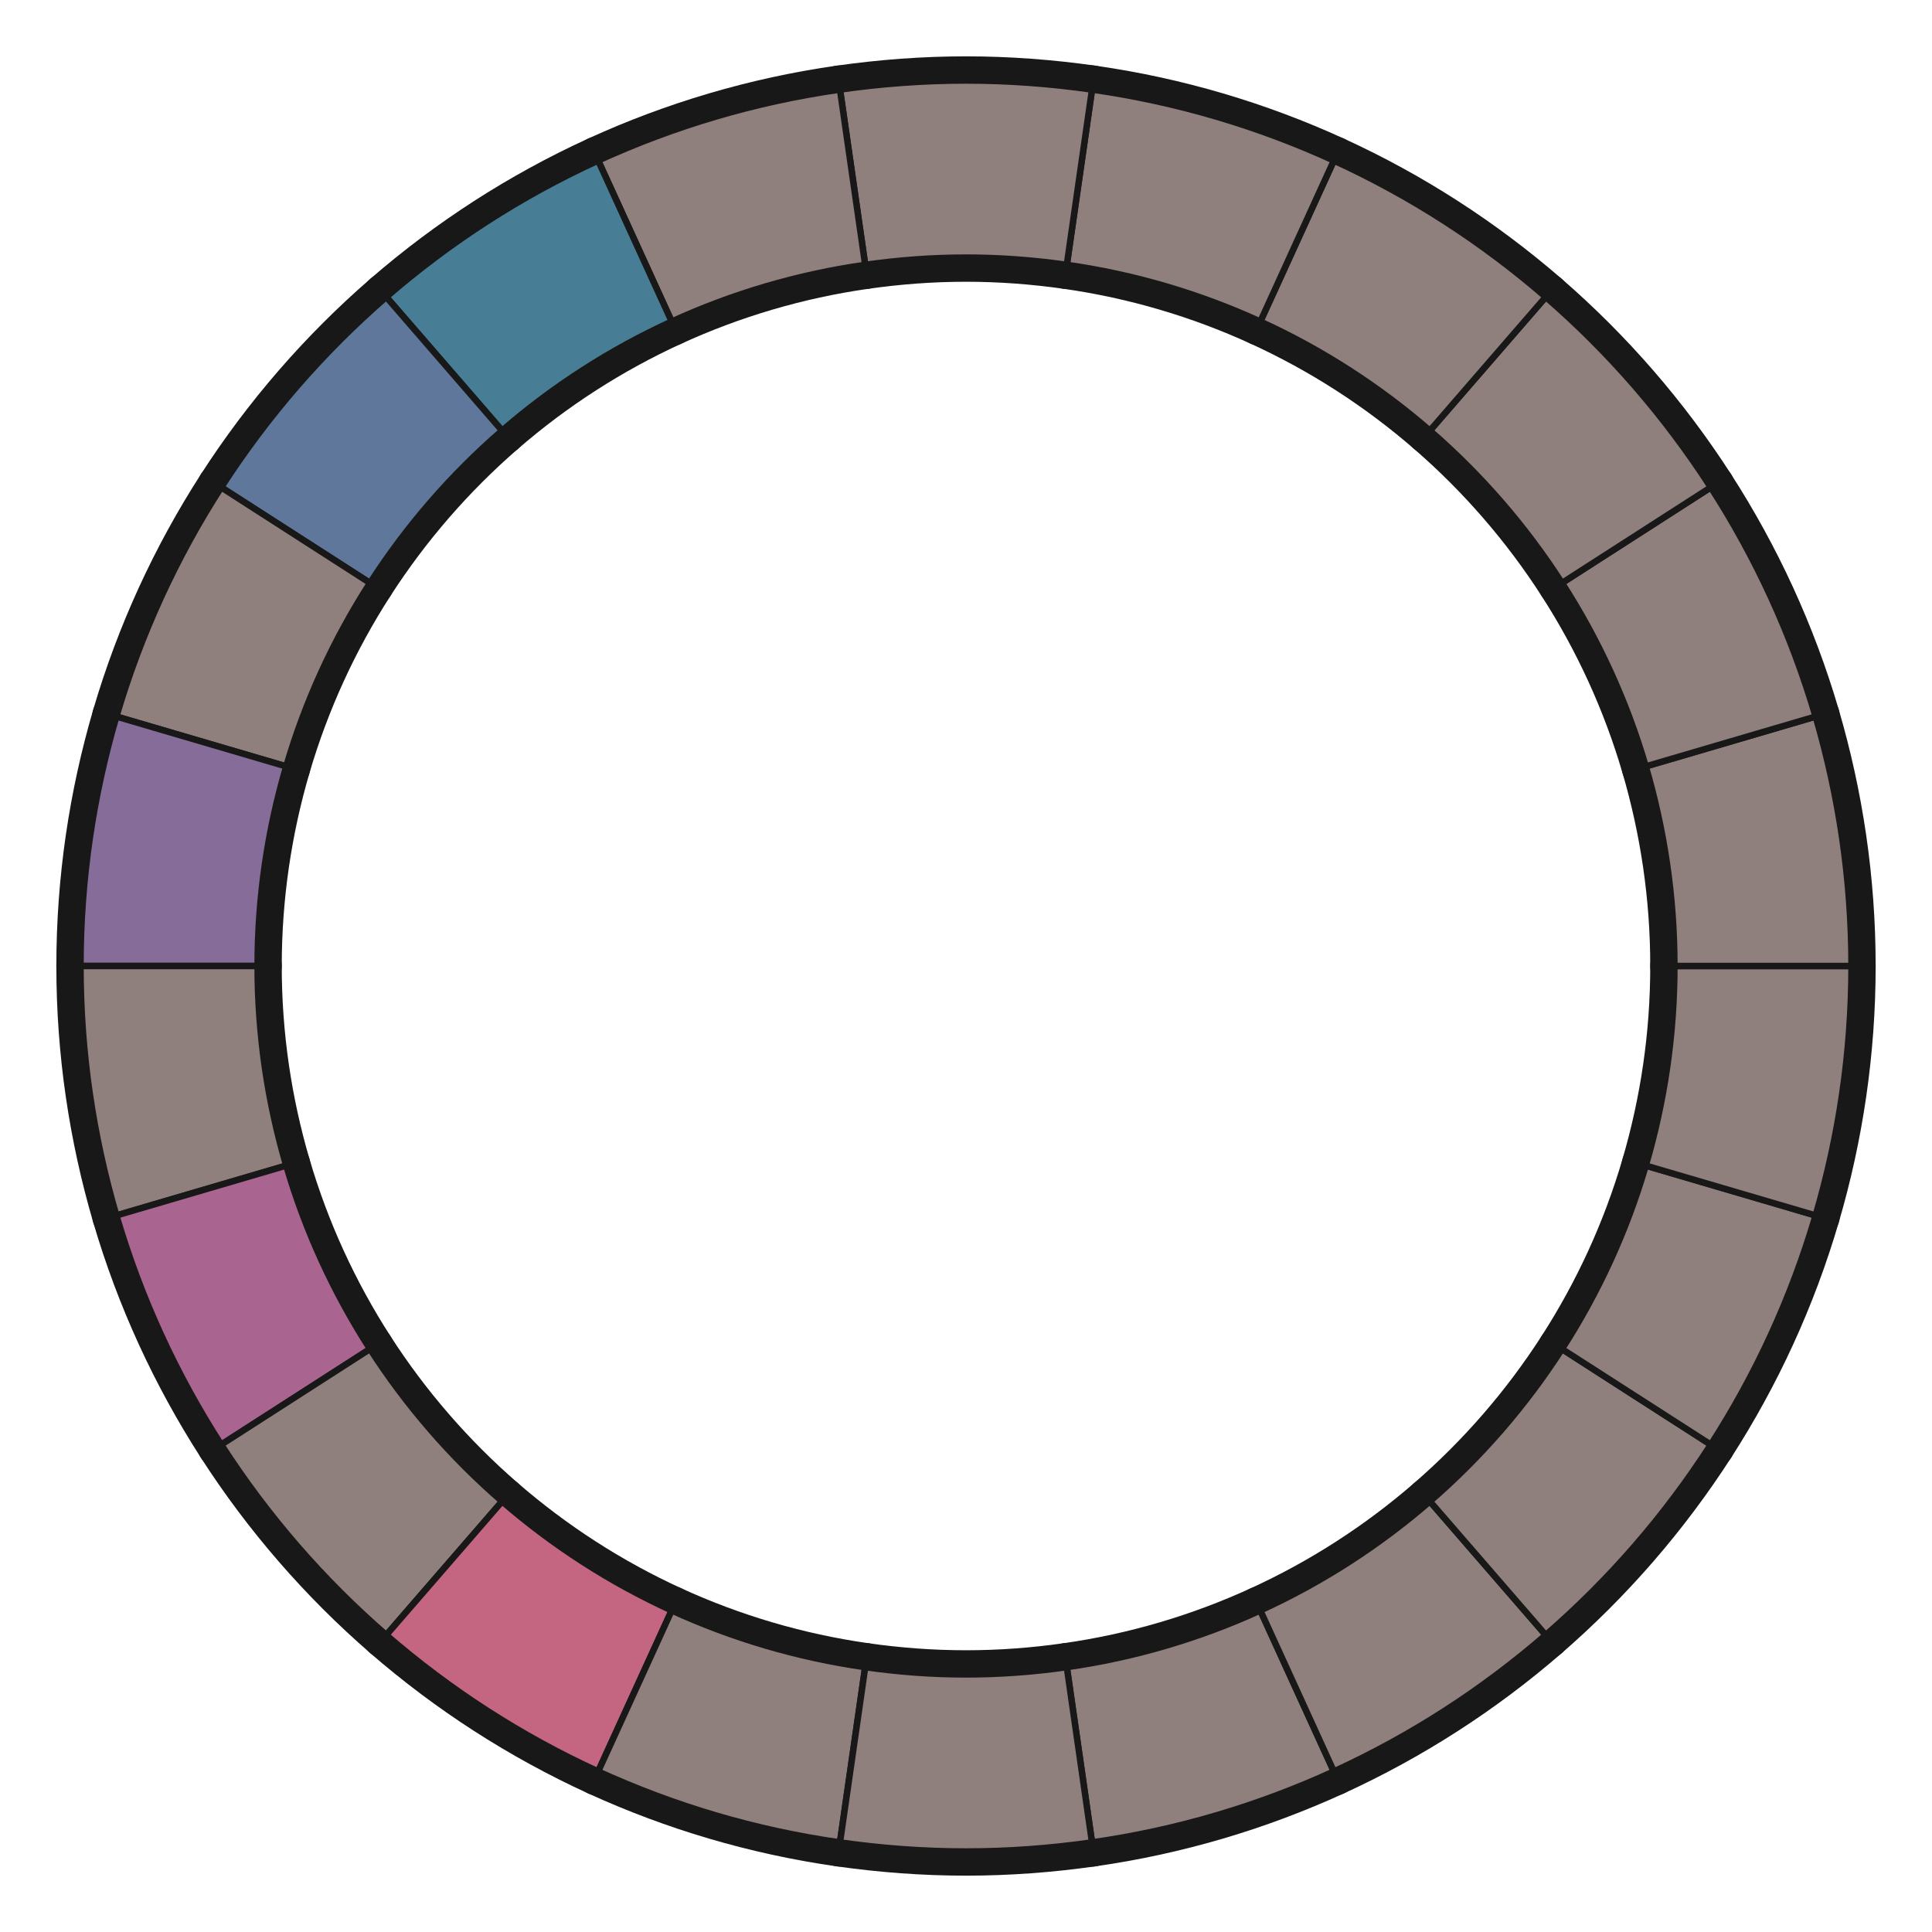
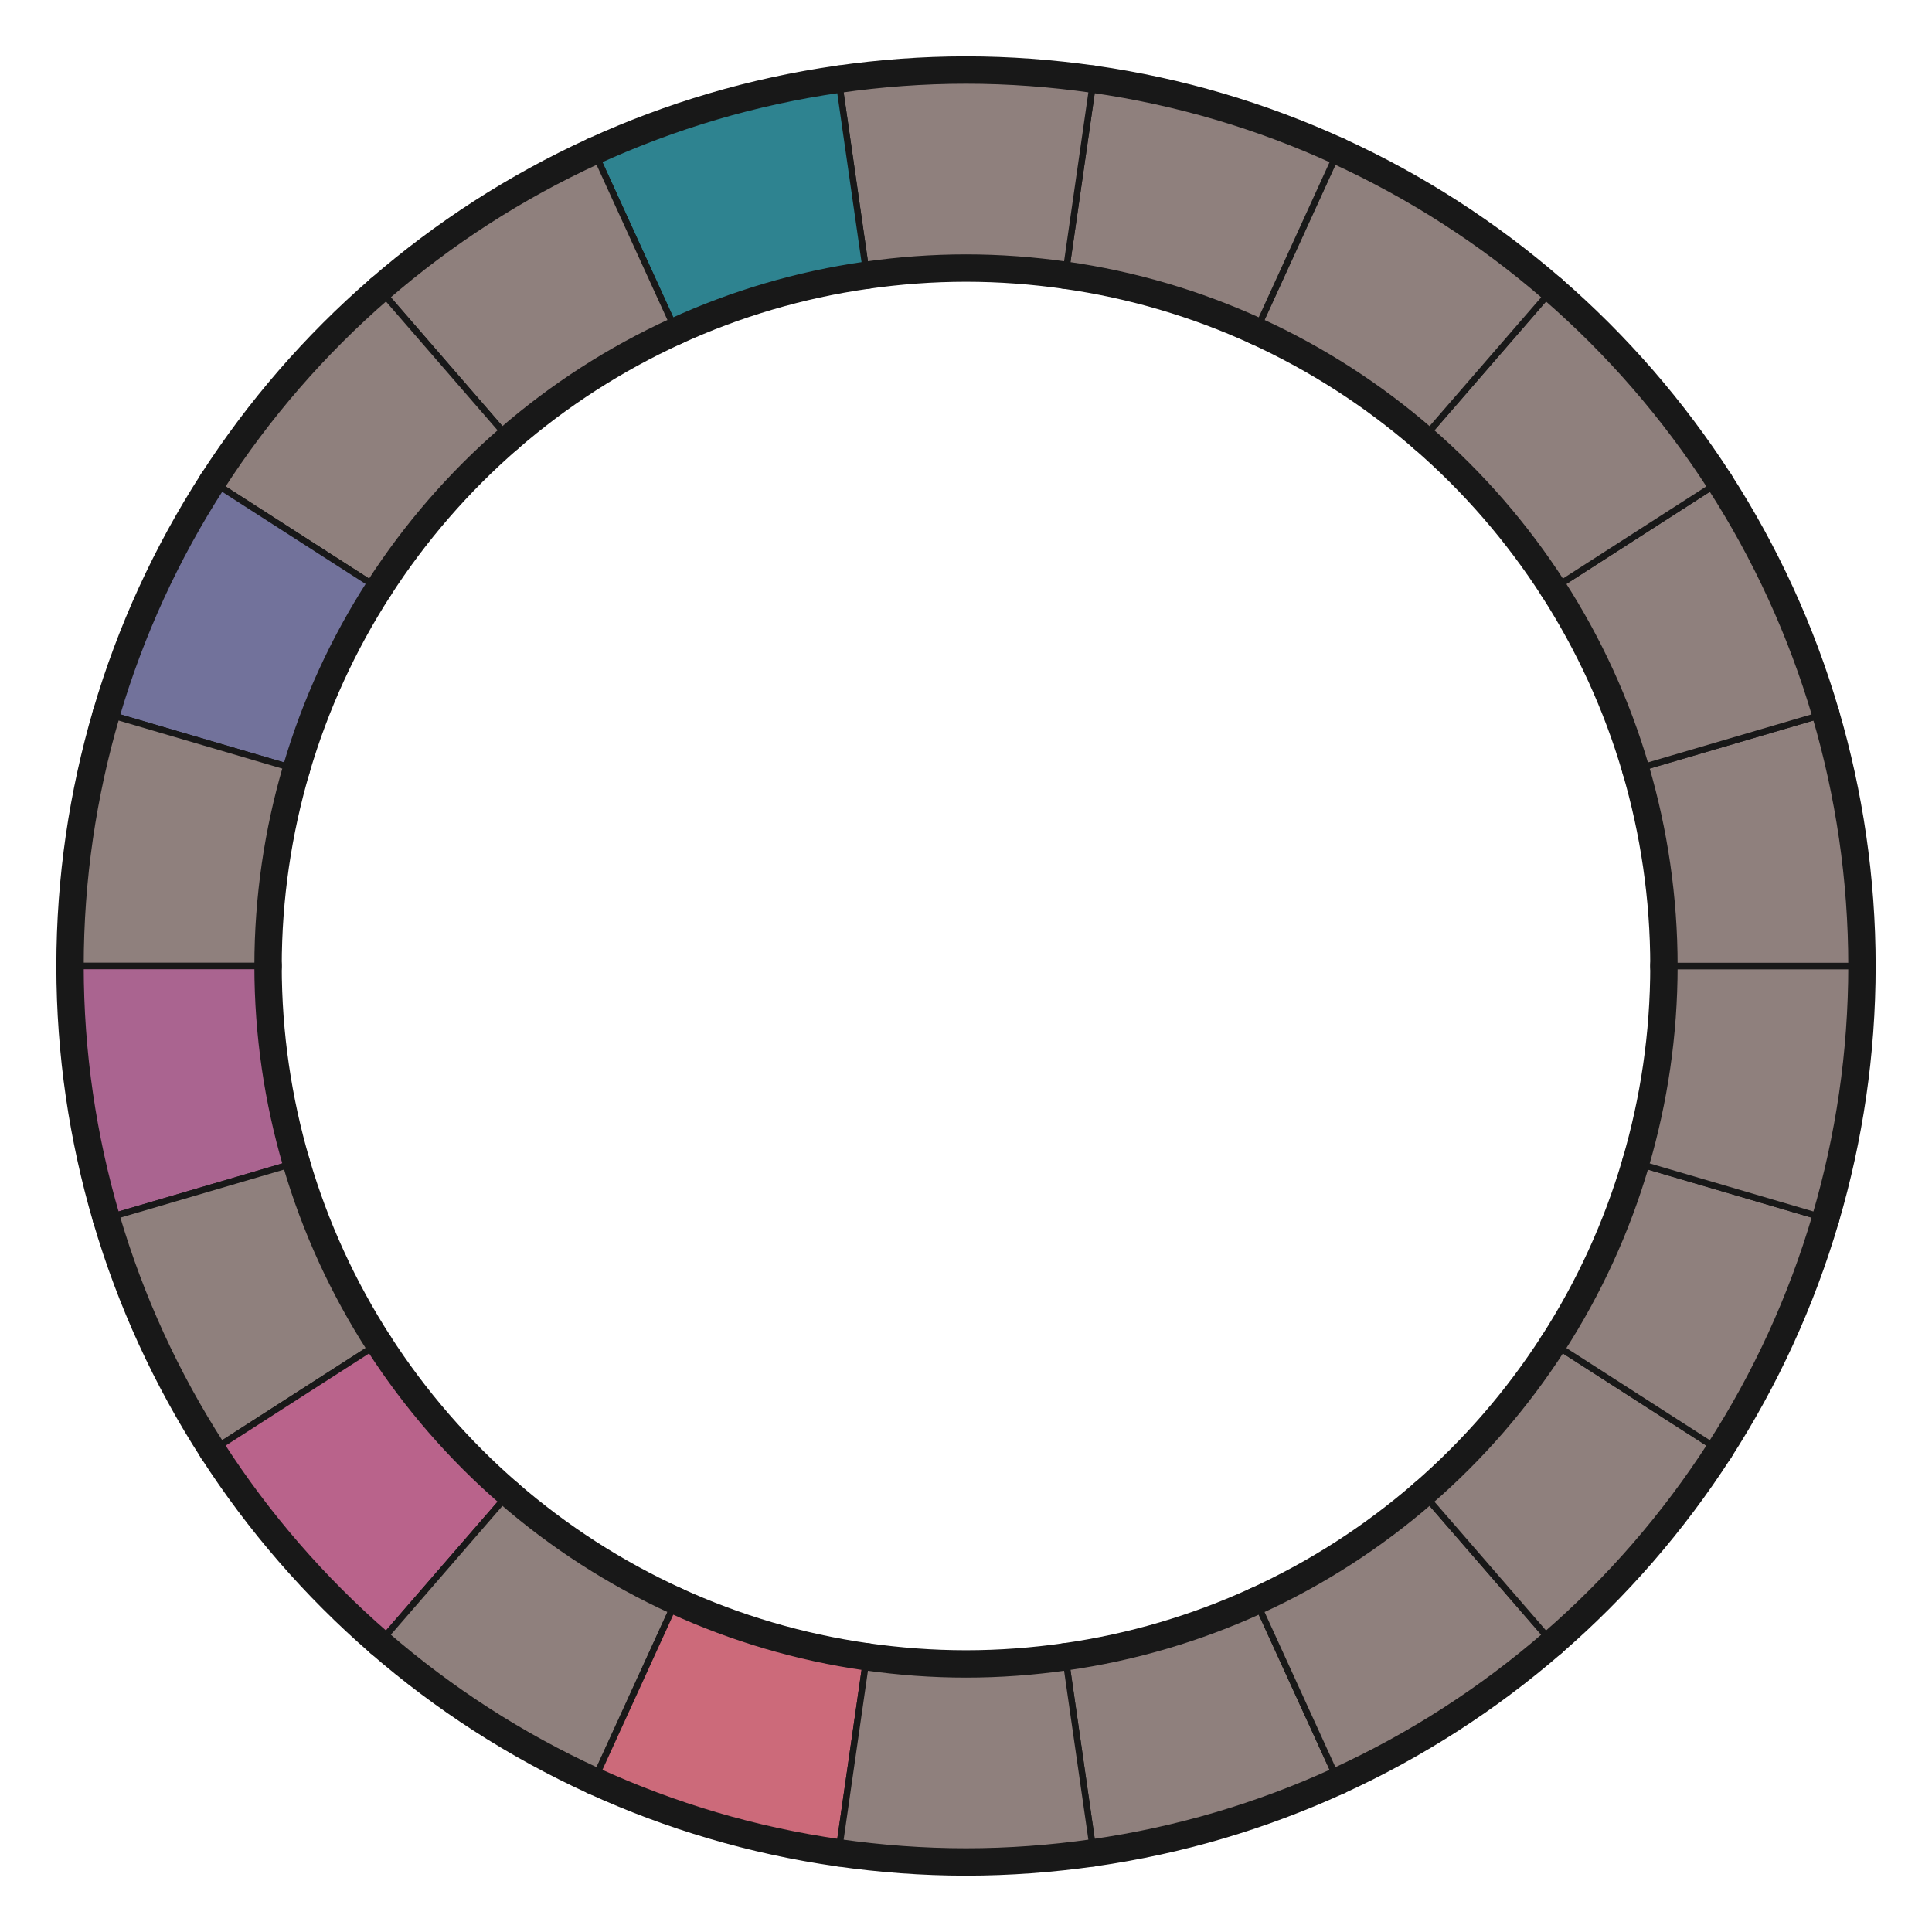
<svg xmlns="http://www.w3.org/2000/svg" xmlns:xlink="http://www.w3.org/1999/xlink" id="Layer_1" data-name="Layer 1" width="600" height="600" viewBox="0 0 600 600">
  <defs>
    <style>
      .cls-1 {
-         fill: #477e96;
+         fill: #b9638b;
      }

      .cls-1, .cls-2, .cls-3, .cls-4, .cls-5, .cls-6, .cls-7 {
        stroke: #181818;
        stroke-linecap: round;
        stroke-linejoin: round;
      }

-       .cls-1, .cls-3, .cls-4, .cls-5, .cls-6, .cls-7 {
+       .cls-1, .cls-2, .cls-4, .cls-5, .cls-6, .cls-7 {
        stroke-width: 2px;
      }

      .cls-2 {
+         fill: #2e8390;
+       }
+ 
+       .cls-3 {
        fill: none;
        stroke-width: 15px;
      }

-       .cls-3 {
+       .cls-4 {
+         fill: #72729b;
+       }
+ 
+       .cls-5 {
        fill: #aa6490;
      }

-       .cls-4 {
-         fill: #866c99;
-       }
- 
-       .cls-5 {
-         fill: #5e779a;
-       }
- 
      .cls-6 {
-         fill: #c46681;
+         fill: #8f807d;
      }

      .cls-7 {
-         fill: #8f807d;
+         fill: #cc6a7a;
      }
    </style>
  </defs>
-   <g id="pie_with_links_" data-name="pie (with links)">
+   <g id="pie_with_links_-2" data-name="pie (with links)">
    <g id="Pie">
      <g>
        <a xlink:href="https://www.notion.so/dmmnotes/paranoid-ae38b1e6af0c4dd08f61e0d8f6e9f05f?pvs=4">
-           <path id="C8" class="cls-2" d="M331.308,517.75l7.826,54.431c26.439-3.768,51.646-11.312,75.101-22.043l-22.833-49.997c-18.767,8.572-38.935,14.601-60.094,17.609Z" />
+           <path id="C8" class="cls-3" d="M331.308,517.75l7.826,54.431c26.439-3.768,51.646-11.312,75.101-22.043l-22.833-49.997c-18.767,8.572-38.935,14.601-60.094,17.609Z" />
        </a>
        <a xlink:href="https://www.notion.so/dmmnotes/menacing-a5bd7149286344deba45ec15e759e579?pvs=4">
-           <path id="C7" class="cls-2" d="M391.403,500.14l22.833,49.997c23.99-10.976,46.116-25.287,65.804-42.362l-35.973-41.516c-15.753,13.659-33.459,25.104-52.664,33.881Z" />
+           <path id="C7" class="cls-3" d="M391.403,500.14l22.833,49.997c23.99-10.976,46.116-25.287,65.804-42.362l-35.973-41.516c-15.753,13.659-33.459,25.104-52.664,33.881Z" />
        </a>
        <a xlink:href="https://www.notion.so/dmmnotes/seductively-obsessed-with-rescue-6fb5a68f6d334bc29ccccc16d8a4e56e?pvs=4">
-           <path id="C6" class="cls-2" d="M444.066,466.26l35.973,41.516c19.763-17.142,37.047-37.042,51.267-59.125l-46.224-29.705c-11.373,17.674-25.201,33.599-41.016,47.314Z" />
+           <path id="C6" class="cls-3" d="M444.066,466.26l35.973,41.516c19.763-17.142,37.047-37.042,51.267-59.125l-46.224-29.705c-11.373,17.674-25.201,33.599-41.016,47.314Z" />
        </a>
        <a xlink:href="https://www.notion.so/dmmnotes/punitively-obsessed-with-revenge-33d2e77f37774316b42bccf4a60f9688?pvs=4">
-           <path id="C5" class="cls-2" d="M485.083,418.946l46.224,29.705c14.048-21.809,25.088-45.719,32.552-71.175l-52.755-15.49c-5.962,20.378-14.789,39.51-26.02,56.96Z" />
+           <path id="C5" class="cls-3" d="M485.083,418.946l46.224,29.705c14.048-21.809,25.088-45.719,32.552-71.175l-52.755-15.49c-5.962,20.378-14.789,39.51-26.02,56.96Z" />
        </a>
        <a xlink:href="https://www.notion.so/dmmnotes/feigned-helpless-e79a94b0498c4e109a681b7f3dcdb088?pvs=4">
-           <path id="C4" class="cls-2" d="M520,300c0,21.538-3.142,42.322-8.897,61.985l52.755,15.49c7.208-24.583,11.142-50.563,11.142-77.475h-55Z" />
+           <path id="C4" class="cls-3" d="M520,300c0,21.538-3.142,42.322-8.897,61.985l52.755,15.49c7.208-24.583,11.142-50.563,11.142-77.475h-55Z" />
        </a>
        <a xlink:href="https://www.notion.so/dmmnotes/aggressive-2d8ccce383534b9dbfc7b4b10b8a5d5c?pvs=4">
-           <path id="C3" class="cls-2" d="M520,300h55c0-26.912-3.934-52.895-11.142-77.475l-52.755,15.49c5.755,19.664,8.897,40.45,8.897,61.985Z" />
+           <path id="C3" class="cls-3" d="M520,300h55c0-26.912-3.934-52.895-11.142-77.475l-52.755,15.49c5.755,19.664,8.897,40.45,8.897,61.985Z" />
        </a>
        <a xlink:href="https://www.notion.so/dmmnotes/disarming-086276e599884c86b9359acf831a8b20?pvs=4">
-           <path id="C2" class="cls-2" d="M511.103,238.015l52.755-15.49c-7.463-25.456-18.503-49.366-32.552-71.178l-46.224,29.708c11.231,17.451,20.056,36.585,26.02,56.96Z" />
+           <path id="C2" class="cls-3" d="M511.103,238.015l52.755-15.49c-7.463-25.456-18.503-49.366-32.552-71.178l-46.224,29.708c11.231,17.451,20.056,36.585,26.02,56.96Z" />
        </a>
        <a xlink:href="https://www.notion.so/dmmnotes/threatening-348fe6a52f7a4fe69f768e98c6586932?pvs=4">
-           <path id="C1" class="cls-2" d="M485.083,181.054l46.224-29.708c-14.22-22.081-31.504-41.98-51.267-59.122l-35.973,41.519c15.815,13.712,29.643,29.638,41.016,47.311Z" />
+           <path id="C1" class="cls-3" d="M485.083,181.054l46.224-29.708c-14.22-22.081-31.504-41.98-51.267-59.122l-35.973,41.519c15.815,13.712,29.643,29.638,41.016,47.311Z" />
        </a>
        <a xlink:href="https://www.notion.so/dmmnotes/complaining-acceptance-8b40401a720c493ba73f7cde1567cf3d?pvs=4">
-           <path id="B5" class="cls-2" d="M444.066,133.743l35.973-41.519c-19.688-17.075-41.814-31.389-65.804-42.362l-22.833,50c19.204,8.774,36.91,20.222,52.664,33.881Z" />
+           <path id="B5" class="cls-3" d="M444.066,133.743l35.973-41.519c-19.688-17.075-41.814-31.389-65.804-42.362l-22.833,50c19.204,8.774,36.91,20.222,52.664,33.881Z" />
        </a>
        <a xlink:href="https://www.notion.so/dmmnotes/sentimental-bc554363322342b1b7ca4ccc02125049?pvs=4">
-           <path id="B4" class="cls-2" d="M391.403,99.862l22.833-50c-23.456-10.731-48.662-18.275-75.101-22.043l-7.826,54.433c21.159,3.008,41.328,9.034,60.094,17.609Z" />
+           <path id="B4" class="cls-3" d="M391.403,99.862l22.833-50c-23.456-10.731-48.662-18.275-75.101-22.043l-7.826,54.433c21.159,3.008,41.328,9.034,60.094,17.609Z" />
        </a>
        <a xlink:href="https://www.notion.so/dmmnotes/comfortably-balanced-e76dc615a8b947aa915377cd02fcf716?pvs=4">
-           <path id="B3" class="cls-2" d="M300,80c10.635,0,21.079.798,31.308,2.253l7.826-54.433c-12.789-1.823-25.843-2.82-39.134-2.82s-26.345.996-39.134,2.82l7.826,54.433c10.232-1.456,20.673-2.253,31.308-2.253Z" />
+           <path id="B3" class="cls-3" d="M300,80c10.635,0,21.079.798,31.308,2.253l7.826-54.433c-12.789-1.823-25.843-2.82-39.134-2.82s-26.345.996-39.134,2.82l7.826,54.433c10.232-1.456,20.673-2.253,31.308-2.253Z" />
        </a>
        <a xlink:href="https://www.notion.so/dmmnotes/accepting-317d81273fff4cd9817cdf4a88efd378?pvs=4">
-           <path id="B2" class="cls-2" d="M268.692,82.253l-7.826-54.433c-26.439,3.768-51.643,11.312-75.099,22.043l22.833,50c18.767-8.575,38.935-14.601,60.092-17.609Z" />
+           <path id="B2" class="cls-3" d="M268.692,82.253l-7.826-54.433c-26.439,3.768-51.643,11.312-75.099,22.043l22.833,50c18.767-8.575,38.935-14.601,60.092-17.609Z" />
        </a>
        <a xlink:href="https://www.notion.so/dmmnotes/distanced-from-past-2eabab7e9c77429f8e577f4e3e203653?pvs=4">
-           <path id="B1" class="cls-2" d="M208.6,99.862l-22.833-50c-23.993,10.973-46.116,25.287-65.804,42.362l35.973,41.516c15.753-13.659,33.462-25.104,52.664-33.878Z" />
+           <path id="B1" class="cls-3" d="M208.6,99.862l-22.833-50c-23.993,10.973-46.116,25.287-65.804,42.362l35.973,41.516c15.753-13.659,33.462-25.104,52.664-33.878Z" />
        </a>
        <a xlink:href="https://www.notion.so/dmmnotes/idealising-a52277f51ed14a42aae78081bb34b8be?pvs=4">
-           <path id="A1" class="cls-2" d="M155.937,133.74l-35.973-41.516c-19.766,17.142-37.05,37.042-51.27,59.122l46.226,29.708c11.373-17.674,25.201-33.599,41.016-47.314Z" />
+           <path id="A1" class="cls-3" d="M155.937,133.74l-35.973-41.516c-19.766,17.142-37.05,37.042-51.27,59.122l46.226,29.708c11.373-17.674,25.201-33.599,41.016-47.314Z" />
        </a>
        <a xlink:href="https://www.notion.so/dmmnotes/distancing-9ac690cdca654729a17a5a255944e2d1?pvs=4">
-           <path id="A2" class="cls-2" d="M114.92,181.054l-46.226-29.708c-14.045,21.812-25.088,45.721-32.552,71.178l52.755,15.49c5.965-20.375,14.792-39.51,26.023-56.96Z" />
+           <path id="A2" class="cls-3" d="M114.92,181.054l-46.226-29.708c-14.045,21.812-25.088,45.721-32.552,71.178l52.755,15.49c5.965-20.375,14.792-39.51,26.023-56.96Z" />
        </a>
        <a xlink:href="https://www.notion.so/dmmnotes/compulsive-caregiving-9c380c0928294f41ae10764aa0dee886?pvs=4">
-           <path id="A3" class="cls-2" d="M88.897,238.015l-52.755-15.49c-7.205,24.581-11.142,50.563-11.142,77.475h55c0-21.535,3.142-42.322,8.897-61.985Z" />
+           <path id="A3" class="cls-3" d="M88.897,238.015l-52.755-15.49c-7.205,24.581-11.142,50.563-11.142,77.475h55c0-21.535,3.142-42.322,8.897-61.985Z" />
        </a>
        <a xlink:href="https://www.notion.so/dmmnotes/compulsive-compliance-6d08b7ea9a424ce1a72b9184b7850414?pvs=4">
-           <path id="A4" class="cls-2" d="M80,300H25c0,26.912,3.937,52.895,11.142,77.475l52.755-15.49c-5.755-19.664-8.897-40.447-8.897-61.985Z" />
+           <path id="A4" class="cls-3" d="M80,300H25c0,26.912,3.937,52.895,11.142,77.475l52.755-15.49c-5.755-19.664-8.897-40.447-8.897-61.985Z" />
        </a>
        <a xlink:href="https://www.notion.so/dmmnotes/sexual-supplementation-8e85f49046ef412aa229745abf7d38d3?pvs=4">
-           <path id="A5" class="cls-2" d="M88.897,361.985l-52.755,15.49c7.463,25.456,18.506,49.366,32.552,71.175l46.224-29.705c-11.231-17.451-20.056-36.583-26.02-56.96Z" />
+           <path id="A5" class="cls-3" d="M88.897,361.985l-52.755,15.49c7.463,25.456,18.506,49.366,32.552,71.175l46.224-29.705c-11.231-17.451-20.056-36.583-26.02-56.96Z" />
        </a>
        <a xlink:href="https://www.notion.so/dmmnotes/compulsive-isolated-self-reliance-b321873a73fa41aaaadd7192fde856a2?pvs=4">
-           <path id="A6" class="cls-2" d="M114.917,418.946l-46.224,29.705c14.22,22.083,31.504,41.983,51.27,59.125l35.973-41.516c-15.815-13.712-29.643-29.638-41.019-47.314Z" />
+           <path id="A6" class="cls-3" d="M114.917,418.946l-46.224,29.705c14.22,22.083,31.504,41.983,51.27,59.125l35.973-41.516c-15.815-13.712-29.643-29.638-41.019-47.314Z" />
        </a>
        <a xlink:href="https://www.notion.so/dmmnotes/delusional-idealization-743e2420b9994a48a7cab68190432e8a?pvs=4">
-           <path id="A7" class="cls-2" d="M155.937,466.26l-35.973,41.516c19.688,17.075,41.811,31.386,65.804,42.362l22.833-49.997c-19.202-8.774-36.91-20.222-52.664-33.881Z" />
+           <path id="A7" class="cls-3" d="M155.937,466.26l-35.973,41.516c19.688,17.075,41.811,31.386,65.804,42.362l22.833-49.997c-19.202-8.774-36.91-20.222-52.664-33.881Z" />
        </a>
        <a xlink:href="https://www.notion.so/dmmnotes/externally-assembled-self-994ecb0895b844409b931d74a045c162?pvs=4">
-           <path id="A8" class="cls-2" d="M208.6,500.14l-22.833,49.997c23.456,10.731,48.659,18.275,75.099,22.043l7.826-54.431c-21.157-3.008-41.325-9.034-60.092-17.609Z" />
+           <path id="A8" class="cls-3" d="M208.6,500.14l-22.833,49.997c23.456,10.731,48.659,18.275,75.099,22.043l7.826-54.431c-21.157-3.008-41.325-9.034-60.092-17.609Z" />
        </a>
        <a xlink:href="https://www.notion.so/dmmnotes/psychopathy-0fe4a3222d9f4fd097ab4546c9776768?pvs=4">
-           <path id="AC" class="cls-2" d="M300,520c-10.635,0-21.076-.795-31.308-2.25l-7.826,54.431c12.789,1.823,25.843,2.82,39.134,2.82s26.345-.996,39.134-2.82l-7.826-54.431c-10.229,1.456-20.673,2.25-31.308,2.25Z" />
+           <path id="AC" class="cls-3" d="M300,520c-10.635,0-21.076-.795-31.308-2.25l-7.826,54.431c12.789,1.823,25.843,2.82,39.134,2.82s26.345-.996,39.134-2.82l-7.826-54.431c-10.229,1.456-20.673,2.25-31.308,2.25Z" />
        </a>
      </g>
      <g>
        <a xlink:href="https://www.notion.so/dmmnotes/paranoid-ae38b1e6af0c4dd08f61e0d8f6e9f05f?pvs=4">
-           <path id="C8-2" data-name="C8" class="cls-7" d="M331.308,517.75l7.826,54.431c26.439-3.768,51.646-11.312,75.101-22.043l-22.833-49.997c-18.767,8.572-38.935,14.601-60.094,17.609Z" />
+           <path id="C8-2" data-name="C8" class="cls-6" d="M331.308,517.75l7.826,54.431c26.439-3.768,51.646-11.312,75.101-22.043l-22.833-49.997c-18.767,8.572-38.935,14.601-60.094,17.609Z" />
        </a>
        <a xlink:href="https://www.notion.so/dmmnotes/menacing-a5bd7149286344deba45ec15e759e579?pvs=4">
-           <path id="C7-2" data-name="C7" class="cls-7" d="M391.403,500.14l22.833,49.997c23.99-10.976,46.116-25.287,65.804-42.362l-35.973-41.516c-15.753,13.659-33.459,25.104-52.664,33.881Z" />
+           <path id="C7-2" data-name="C7" class="cls-6" d="M391.403,500.14l22.833,49.997c23.99-10.976,46.116-25.287,65.804-42.362l-35.973-41.516c-15.753,13.659-33.459,25.104-52.664,33.881Z" />
        </a>
        <a xlink:href="https://www.notion.so/dmmnotes/seductively-obsessed-with-rescue-6fb5a68f6d334bc29ccccc16d8a4e56e?pvs=4">
-           <path id="C6-2" data-name="C6" class="cls-7" d="M444.066,466.26l35.973,41.516c19.763-17.142,37.047-37.042,51.267-59.125l-46.224-29.705c-11.373,17.674-25.201,33.599-41.016,47.314Z" />
+           <path id="C6-2" data-name="C6" class="cls-6" d="M444.066,466.26l35.973,41.516c19.763-17.142,37.047-37.042,51.267-59.125l-46.224-29.705c-11.373,17.674-25.201,33.599-41.016,47.314Z" />
        </a>
        <a xlink:href="https://www.notion.so/dmmnotes/punitively-obsessed-with-revenge-33d2e77f37774316b42bccf4a60f9688?pvs=4">
-           <path id="C5-2" data-name="C5" class="cls-7" d="M485.083,418.946l46.224,29.705c14.048-21.809,25.088-45.719,32.552-71.175l-52.755-15.49c-5.962,20.378-14.789,39.51-26.02,56.96Z" />
+           <path id="C5-2" data-name="C5" class="cls-6" d="M485.083,418.946l46.224,29.705c14.048-21.809,25.088-45.719,32.552-71.175l-52.755-15.49c-5.962,20.378-14.789,39.51-26.02,56.96Z" />
        </a>
        <a xlink:href="https://www.notion.so/dmmnotes/feigned-helpless-e79a94b0498c4e109a681b7f3dcdb088?pvs=4">
-           <path id="C4-2" data-name="C4" class="cls-7" d="M520,300c0,21.538-3.142,42.322-8.897,61.985l52.755,15.49c7.208-24.583,11.142-50.563,11.142-77.475h-55Z" />
+           <path id="C4-2" data-name="C4" class="cls-6" d="M520,300c0,21.538-3.142,42.322-8.897,61.985l52.755,15.49c7.208-24.583,11.142-50.563,11.142-77.475h-55Z" />
        </a>
        <a xlink:href="https://www.notion.so/dmmnotes/aggressive-2d8ccce383534b9dbfc7b4b10b8a5d5c?pvs=4">
-           <path id="C3-2" data-name="C3" class="cls-7" d="M520,300h55c0-26.912-3.934-52.895-11.142-77.475l-52.755,15.49c5.755,19.664,8.897,40.45,8.897,61.985Z" />
+           <path id="C3-2" data-name="C3" class="cls-6" d="M520,300h55c0-26.912-3.934-52.895-11.142-77.475l-52.755,15.49c5.755,19.664,8.897,40.45,8.897,61.985Z" />
        </a>
        <a xlink:href="https://www.notion.so/dmmnotes/disarming-086276e599884c86b9359acf831a8b20?pvs=4">
-           <path id="C2-2" data-name="C2" class="cls-7" d="M511.103,238.015l52.755-15.49c-7.463-25.456-18.503-49.366-32.552-71.178l-46.224,29.708c11.231,17.451,20.056,36.585,26.02,56.96Z" />
+           <path id="C2-2" data-name="C2" class="cls-6" d="M511.103,238.015l52.755-15.49c-7.463-25.456-18.503-49.366-32.552-71.178l-46.224,29.708c11.231,17.451,20.056,36.585,26.02,56.96Z" />
        </a>
        <a xlink:href="https://www.notion.so/dmmnotes/threatening-348fe6a52f7a4fe69f768e98c6586932?pvs=4">
-           <path id="C1-2" data-name="C1" class="cls-7" d="M485.083,181.054l46.224-29.708c-14.22-22.081-31.504-41.98-51.267-59.122l-35.973,41.519c15.815,13.712,29.643,29.638,41.016,47.311Z" />
+           <path id="C1-2" data-name="C1" class="cls-6" d="M485.083,181.054l46.224-29.708c-14.22-22.081-31.504-41.98-51.267-59.122l-35.973,41.519c15.815,13.712,29.643,29.638,41.016,47.311Z" />
        </a>
        <a xlink:href="https://www.notion.so/dmmnotes/complaining-acceptance-8b40401a720c493ba73f7cde1567cf3d?pvs=4">
-           <path id="B5-2" data-name="B5" class="cls-7" d="M444.066,133.743l35.973-41.519c-19.688-17.075-41.814-31.389-65.804-42.362l-22.833,50c19.204,8.774,36.91,20.222,52.664,33.881Z" />
+           <path id="B5-2" data-name="B5" class="cls-6" d="M444.066,133.743l35.973-41.519c-19.688-17.075-41.814-31.389-65.804-42.362l-22.833,50c19.204,8.774,36.91,20.222,52.664,33.881Z" />
        </a>
        <a xlink:href="https://www.notion.so/dmmnotes/sentimental-bc554363322342b1b7ca4ccc02125049?pvs=4">
-           <path id="B4-2" data-name="B4" class="cls-7" d="M391.403,99.862l22.833-50c-23.456-10.731-48.662-18.275-75.101-22.043l-7.826,54.433c21.159,3.008,41.328,9.034,60.094,17.609Z" />
+           <path id="B4-2" data-name="B4" class="cls-6" d="M391.403,99.862l22.833-50c-23.456-10.731-48.662-18.275-75.101-22.043l-7.826,54.433c21.159,3.008,41.328,9.034,60.094,17.609Z" />
        </a>
        <a xlink:href="https://www.notion.so/dmmnotes/comfortably-balanced-e76dc615a8b947aa915377cd02fcf716?pvs=4">
-           <path id="B3-2" data-name="B3" class="cls-7" d="M300,80c10.635,0,21.079.798,31.308,2.253l7.826-54.433c-12.789-1.823-25.843-2.82-39.134-2.82s-26.345.996-39.134,2.82l7.826,54.433c10.232-1.456,20.673-2.253,31.308-2.253Z" />
+           <path id="B3-2" data-name="B3" class="cls-6" d="M300,80c10.635,0,21.079.798,31.308,2.253l7.826-54.433c-12.789-1.823-25.843-2.82-39.134-2.82s-26.345.996-39.134,2.82l7.826,54.433c10.232-1.456,20.673-2.253,31.308-2.253Z" />
        </a>
        <a xlink:href="https://www.notion.so/dmmnotes/accepting-317d81273fff4cd9817cdf4a88efd378?pvs=4">
-           <path id="B2-2" data-name="B2" class="cls-7" d="M268.692,82.253l-7.826-54.433c-26.439,3.768-51.643,11.312-75.099,22.043l22.833,50c18.767-8.575,38.935-14.601,60.092-17.609Z" />
+           <path id="B2-2" data-name="B2" class="cls-2" d="M268.692,82.253l-7.826-54.433c-26.439,3.768-51.643,11.312-75.099,22.043l22.833,50c18.767-8.575,38.935-14.601,60.092-17.609Z" />
        </a>
        <a xlink:href="https://www.notion.so/dmmnotes/distanced-from-past-2eabab7e9c77429f8e577f4e3e203653?pvs=4">
-           <path id="B1-2" data-name="B1" class="cls-1" d="M208.6,99.862l-22.833-50c-23.993,10.973-46.116,25.287-65.804,42.362l35.973,41.516c15.753-13.659,33.462-25.104,52.664-33.878Z" />
+           <path id="B1-2" data-name="B1" class="cls-6" d="M208.6,99.862l-22.833-50c-23.993,10.973-46.116,25.287-65.804,42.362l35.973,41.516c15.753-13.659,33.462-25.104,52.664-33.878Z" />
        </a>
        <a xlink:href="https://www.notion.so/dmmnotes/idealising-a52277f51ed14a42aae78081bb34b8be?pvs=4">
-           <path id="A1-2" data-name="A1" class="cls-5" d="M155.937,133.74l-35.973-41.516c-19.766,17.142-37.05,37.042-51.27,59.122l46.226,29.708c11.373-17.674,25.201-33.599,41.016-47.314Z" />
+           <path id="A1-2" data-name="A1" class="cls-6" d="M155.937,133.74l-35.973-41.516c-19.766,17.142-37.05,37.042-51.27,59.122l46.226,29.708c11.373-17.674,25.201-33.599,41.016-47.314Z" />
        </a>
        <a xlink:href="https://www.notion.so/dmmnotes/distancing-9ac690cdca654729a17a5a255944e2d1?pvs=4">
-           <path id="A2-2" data-name="A2" class="cls-7" d="M114.92,181.054l-46.226-29.708c-14.045,21.812-25.088,45.721-32.552,71.178l52.755,15.49c5.965-20.375,14.792-39.51,26.023-56.96Z" />
+           <path id="A2-2" data-name="A2" class="cls-4" d="M114.92,181.054l-46.226-29.708c-14.045,21.812-25.088,45.721-32.552,71.178l52.755,15.49c5.965-20.375,14.792-39.51,26.023-56.96Z" />
        </a>
        <a xlink:href="https://www.notion.so/dmmnotes/compulsive-caregiving-9c380c0928294f41ae10764aa0dee886?pvs=4">
-           <path id="A3-2" data-name="A3" class="cls-4" d="M88.897,238.015l-52.755-15.49c-7.205,24.581-11.142,50.563-11.142,77.475h55c0-21.535,3.142-42.322,8.897-61.985Z" />
+           <path id="A3-2" data-name="A3" class="cls-6" d="M88.897,238.015l-52.755-15.49c-7.205,24.581-11.142,50.563-11.142,77.475h55c0-21.535,3.142-42.322,8.897-61.985Z" />
        </a>
        <a xlink:href="https://www.notion.so/dmmnotes/compulsive-compliance-6d08b7ea9a424ce1a72b9184b7850414?pvs=4">
-           <path id="A4-2" data-name="A4" class="cls-7" d="M80,300H25c0,26.912,3.937,52.895,11.142,77.475l52.755-15.49c-5.755-19.664-8.897-40.447-8.897-61.985Z" />
+           <path id="A4-2" data-name="A4" class="cls-5" d="M80,300H25c0,26.912,3.937,52.895,11.142,77.475l52.755-15.49c-5.755-19.664-8.897-40.447-8.897-61.985Z" />
        </a>
        <a xlink:href="https://www.notion.so/dmmnotes/sexual-supplementation-8e85f49046ef412aa229745abf7d38d3?pvs=4">
-           <path id="A5-2" data-name="A5" class="cls-3" d="M88.897,361.985l-52.755,15.49c7.463,25.456,18.506,49.366,32.552,71.175l46.224-29.705c-11.231-17.451-20.056-36.583-26.02-56.96Z" />
+           <path id="A5-2" data-name="A5" class="cls-6" d="M88.897,361.985l-52.755,15.49c7.463,25.456,18.506,49.366,32.552,71.175l46.224-29.705c-11.231-17.451-20.056-36.583-26.02-56.96Z" />
        </a>
        <a xlink:href="https://www.notion.so/dmmnotes/compulsive-isolated-self-reliance-b321873a73fa41aaaadd7192fde856a2?pvs=4">
-           <path id="A6-2" data-name="A6" class="cls-7" d="M114.917,418.946l-46.224,29.705c14.22,22.083,31.504,41.983,51.27,59.125l35.973-41.516c-15.815-13.712-29.643-29.638-41.019-47.314Z" />
+           <path id="A6-2" data-name="A6" class="cls-1" d="M114.917,418.946l-46.224,29.705c14.22,22.083,31.504,41.983,51.27,59.125l35.973-41.516c-15.815-13.712-29.643-29.638-41.019-47.314Z" />
        </a>
        <a xlink:href="https://www.notion.so/dmmnotes/delusional-idealization-743e2420b9994a48a7cab68190432e8a?pvs=4">
          <path id="A7-2" data-name="A7" class="cls-6" d="M155.937,466.26l-35.973,41.516c19.688,17.075,41.811,31.386,65.804,42.362l22.833-49.997c-19.202-8.774-36.91-20.222-52.664-33.881Z" />
        </a>
        <a xlink:href="https://www.notion.so/dmmnotes/externally-assembled-self-994ecb0895b844409b931d74a045c162?pvs=4">
          <path id="A8-2" data-name="A8" class="cls-7" d="M208.6,500.14l-22.833,49.997c23.456,10.731,48.659,18.275,75.099,22.043l7.826-54.431c-21.157-3.008-41.325-9.034-60.092-17.609Z" />
        </a>
        <a xlink:href="https://www.notion.so/dmmnotes/psychopathy-0fe4a3222d9f4fd097ab4546c9776768?pvs=4">
-           <path id="AC-2" data-name="AC" class="cls-7" d="M300,520c-10.635,0-21.076-.795-31.308-2.25l-7.826,54.431c12.789,1.823,25.843,2.82,39.134,2.82s26.345-.996,39.134-2.82l-7.826-54.431c-10.229,1.456-20.673,2.25-31.308,2.25Z" />
+           <path id="AC-2" data-name="AC" class="cls-6" d="M300,520c-10.635,0-21.076-.795-31.308-2.25l-7.826,54.431c12.789,1.823,25.843,2.82,39.134,2.82s26.345-.996,39.134-2.82l-7.826-54.431c-10.229,1.456-20.673,2.25-31.308,2.25Z" />
        </a>
      </g>
    </g>
  </g>
</svg>
